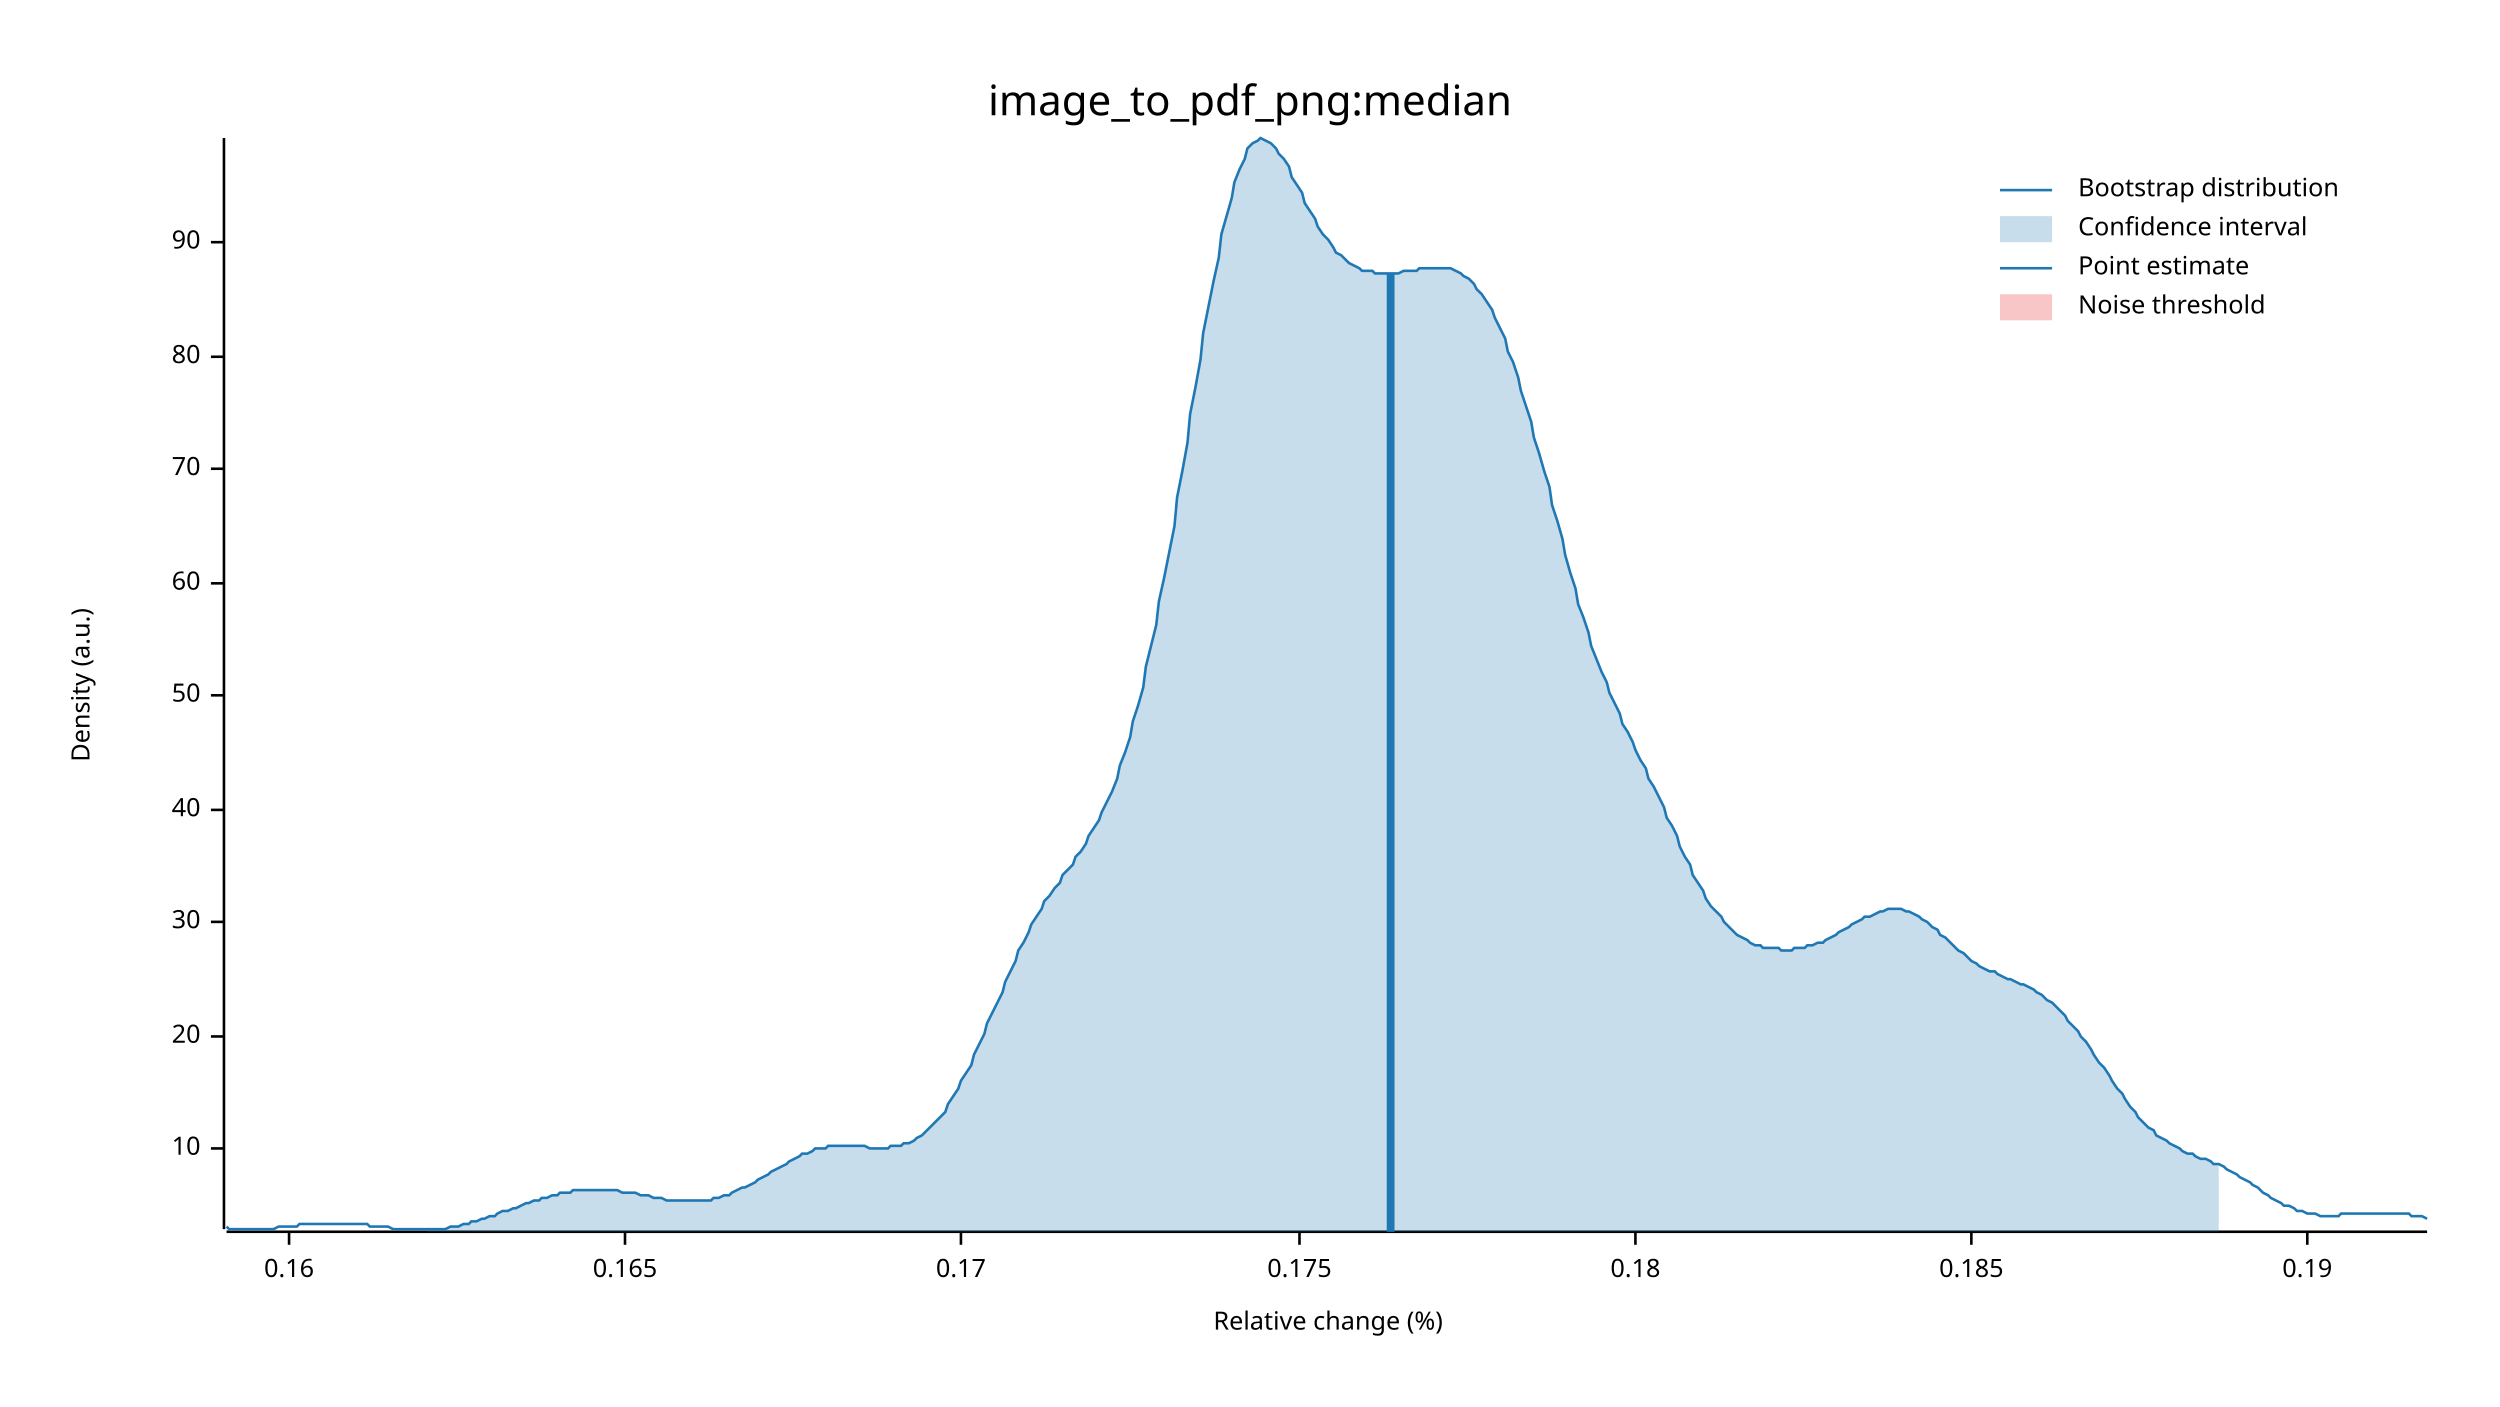
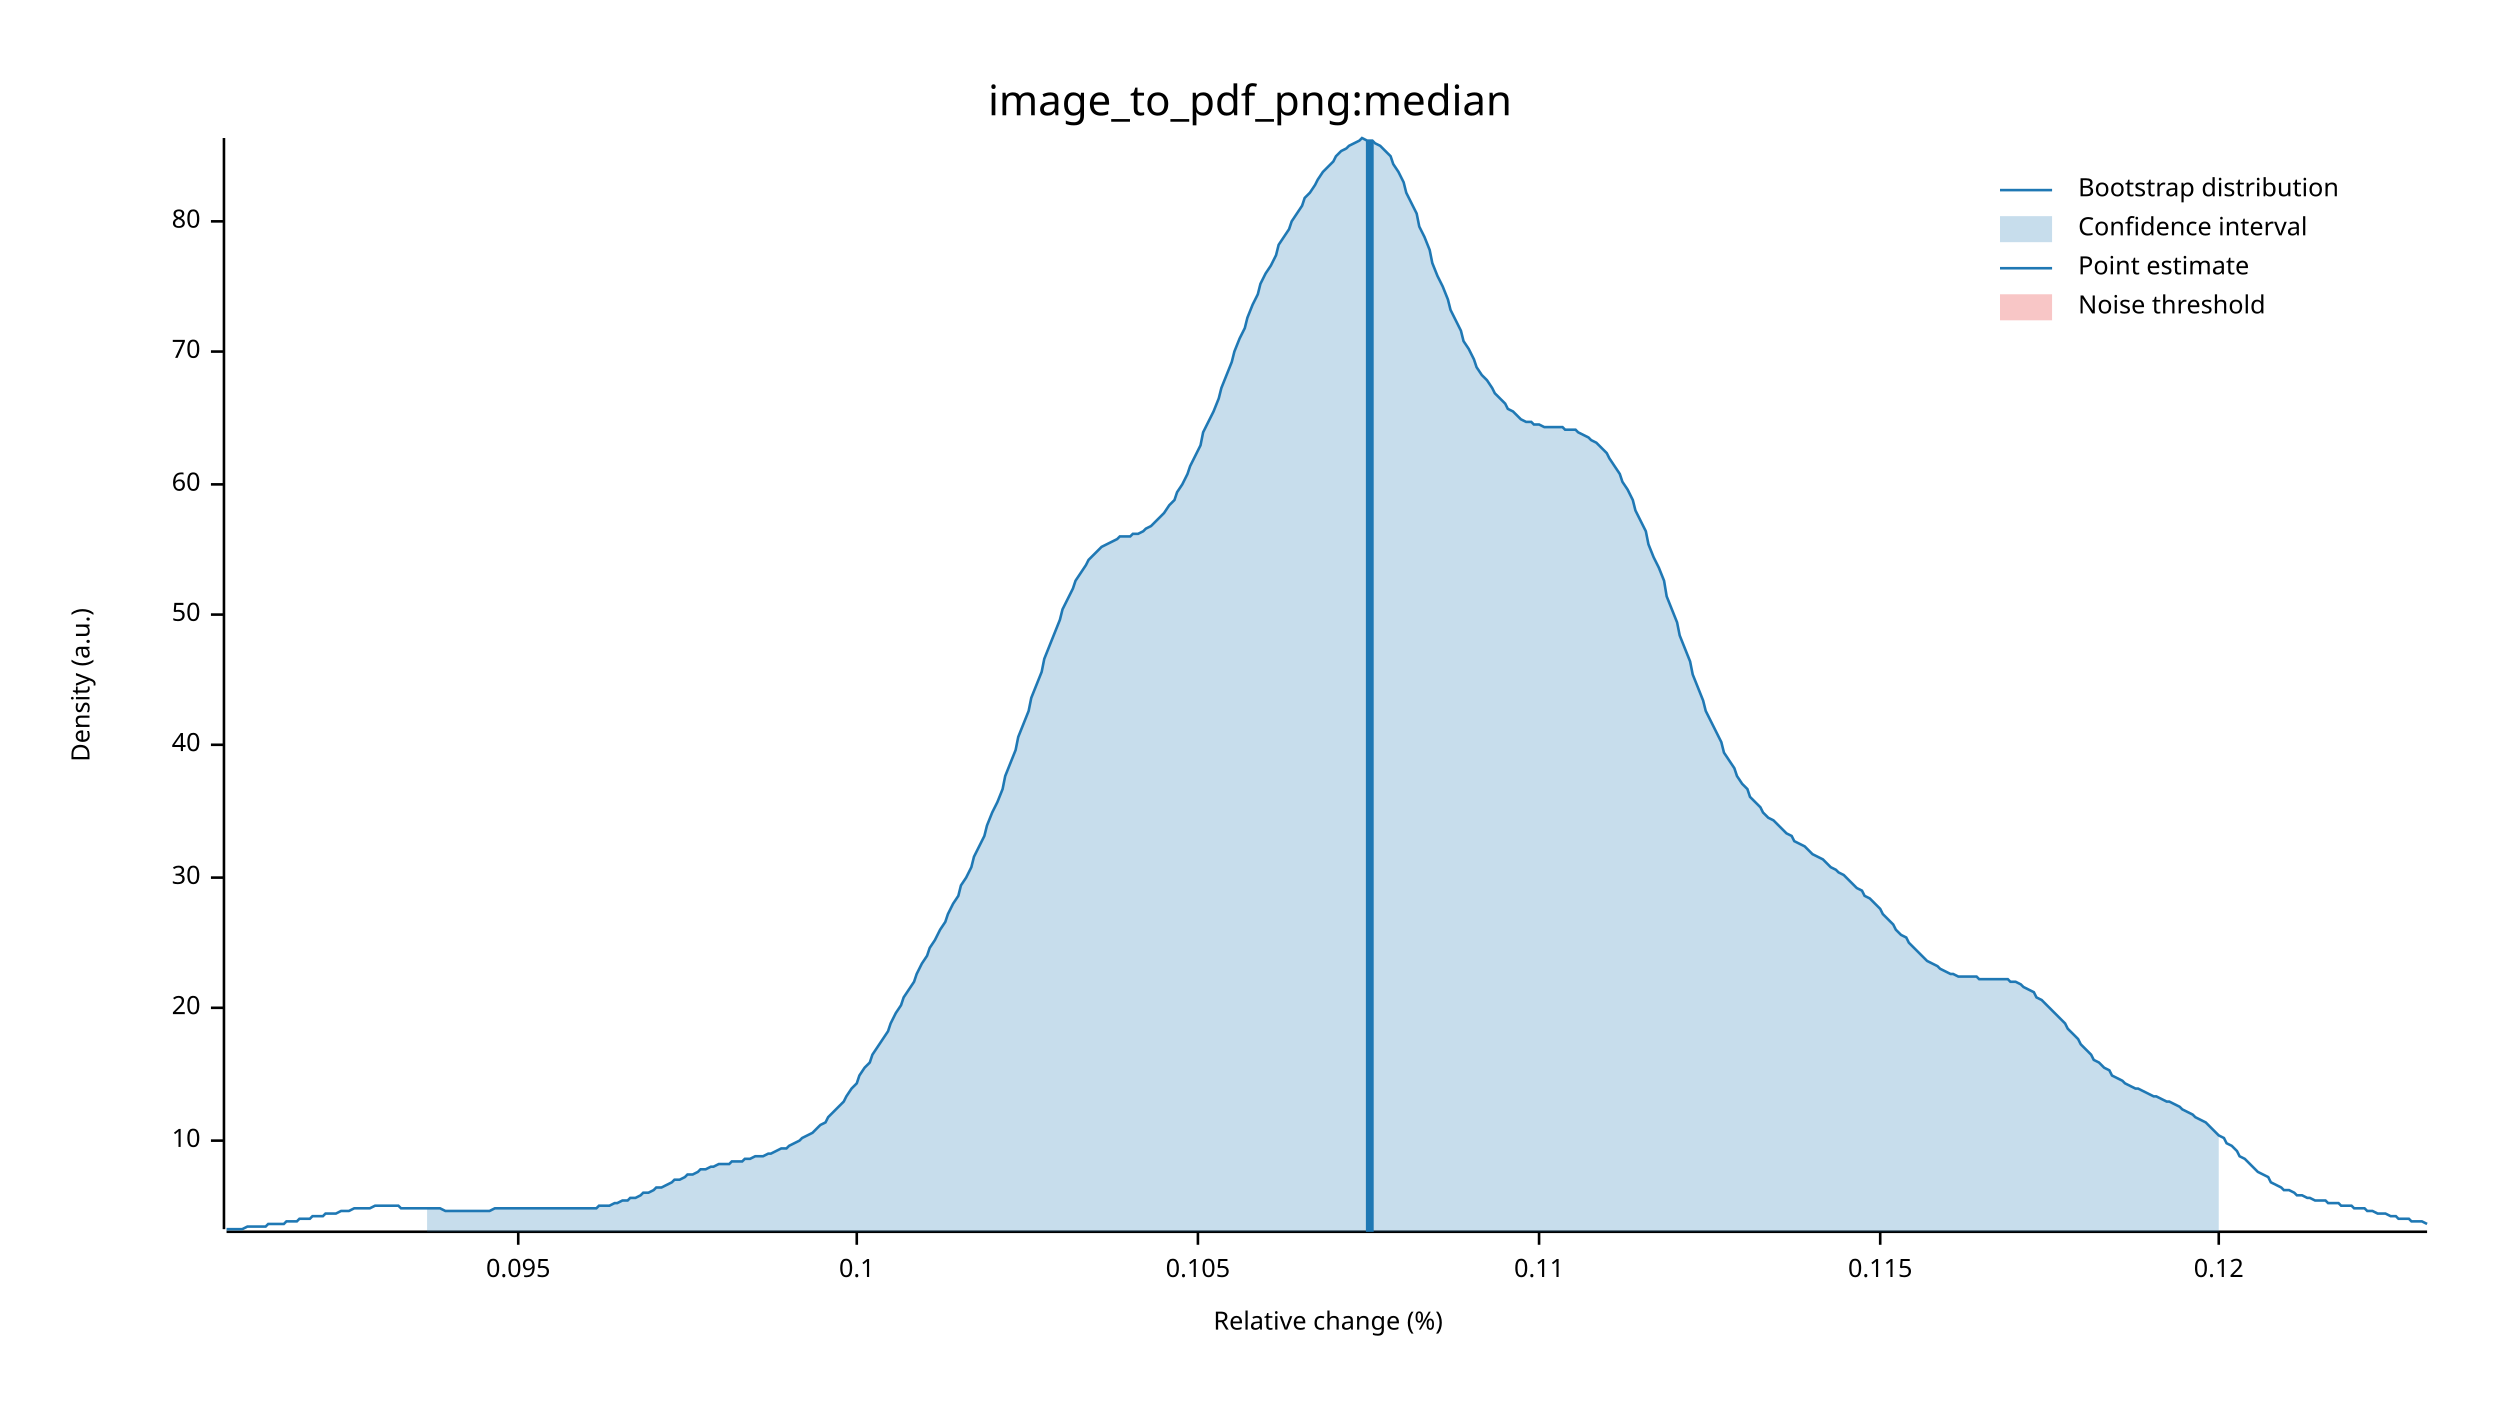
<svg xmlns="http://www.w3.org/2000/svg" width="960" height="540" viewBox="0 0 960 540">
  <text x="480" y="32" dy="0.76em" text-anchor="middle" font-family="sans-serif" font-size="16.129" opacity="1" fill="#000000">
image_to_pdf_png:median
</text>
  <text x="27" y="263" dy="0.76em" text-anchor="middle" font-family="sans-serif" font-size="9.677" opacity="1" fill="#000000" transform="rotate(270, 27, 263)">
Density (a.u.)
</text>
  <text x="510" y="513" dy="-0.5ex" text-anchor="middle" font-family="sans-serif" font-size="9.677" opacity="1" fill="#000000">
Relative change (%)
</text>
  <polyline fill="none" opacity="1" stroke="#000000" stroke-width="1" points="86,53 86,472 " />
-   <text x="77" y="441" dy="0.5ex" text-anchor="end" font-family="sans-serif" font-size="9.677" opacity="1" fill="#000000">
+   <text x="77" y="438" dy="0.5ex" text-anchor="end" font-family="sans-serif" font-size="9.677" opacity="1" fill="#000000">
10
</text>
-   <polyline fill="none" opacity="1" stroke="#000000" stroke-width="1" points="81,441 86,441 " />
-   <text x="77" y="398" dy="0.5ex" text-anchor="end" font-family="sans-serif" font-size="9.677" opacity="1" fill="#000000">
+   <polyline fill="none" opacity="1" stroke="#000000" stroke-width="1" points="81,438 86,438 " />
+   <text x="77" y="387" dy="0.5ex" text-anchor="end" font-family="sans-serif" font-size="9.677" opacity="1" fill="#000000">
20
</text>
-   <polyline fill="none" opacity="1" stroke="#000000" stroke-width="1" points="81,398 86,398 " />
-   <text x="77" y="354" dy="0.5ex" text-anchor="end" font-family="sans-serif" font-size="9.677" opacity="1" fill="#000000">
+   <polyline fill="none" opacity="1" stroke="#000000" stroke-width="1" points="81,387 86,387 " />
+   <text x="77" y="337" dy="0.5ex" text-anchor="end" font-family="sans-serif" font-size="9.677" opacity="1" fill="#000000">
30
</text>
-   <polyline fill="none" opacity="1" stroke="#000000" stroke-width="1" points="81,354 86,354 " />
-   <text x="77" y="311" dy="0.5ex" text-anchor="end" font-family="sans-serif" font-size="9.677" opacity="1" fill="#000000">
+   <polyline fill="none" opacity="1" stroke="#000000" stroke-width="1" points="81,337 86,337 " />
+   <text x="77" y="286" dy="0.5ex" text-anchor="end" font-family="sans-serif" font-size="9.677" opacity="1" fill="#000000">
40
</text>
-   <polyline fill="none" opacity="1" stroke="#000000" stroke-width="1" points="81,311 86,311 " />
-   <text x="77" y="267" dy="0.5ex" text-anchor="end" font-family="sans-serif" font-size="9.677" opacity="1" fill="#000000">
+   <polyline fill="none" opacity="1" stroke="#000000" stroke-width="1" points="81,286 86,286 " />
+   <text x="77" y="236" dy="0.5ex" text-anchor="end" font-family="sans-serif" font-size="9.677" opacity="1" fill="#000000">
50
</text>
-   <polyline fill="none" opacity="1" stroke="#000000" stroke-width="1" points="81,267 86,267 " />
-   <text x="77" y="224" dy="0.5ex" text-anchor="end" font-family="sans-serif" font-size="9.677" opacity="1" fill="#000000">
+   <polyline fill="none" opacity="1" stroke="#000000" stroke-width="1" points="81,236 86,236 " />
+   <text x="77" y="186" dy="0.5ex" text-anchor="end" font-family="sans-serif" font-size="9.677" opacity="1" fill="#000000">
60
</text>
-   <polyline fill="none" opacity="1" stroke="#000000" stroke-width="1" points="81,224 86,224 " />
-   <text x="77" y="180" dy="0.5ex" text-anchor="end" font-family="sans-serif" font-size="9.677" opacity="1" fill="#000000">
+   <polyline fill="none" opacity="1" stroke="#000000" stroke-width="1" points="81,186 86,186 " />
+   <text x="77" y="135" dy="0.5ex" text-anchor="end" font-family="sans-serif" font-size="9.677" opacity="1" fill="#000000">
70
</text>
-   <polyline fill="none" opacity="1" stroke="#000000" stroke-width="1" points="81,180 86,180 " />
-   <text x="77" y="137" dy="0.5ex" text-anchor="end" font-family="sans-serif" font-size="9.677" opacity="1" fill="#000000">
+   <polyline fill="none" opacity="1" stroke="#000000" stroke-width="1" points="81,135 86,135 " />
+   <text x="77" y="85" dy="0.5ex" text-anchor="end" font-family="sans-serif" font-size="9.677" opacity="1" fill="#000000">
80
</text>
-   <polyline fill="none" opacity="1" stroke="#000000" stroke-width="1" points="81,137 86,137 " />
-   <text x="77" y="93" dy="0.5ex" text-anchor="end" font-family="sans-serif" font-size="9.677" opacity="1" fill="#000000">
- 90
+   <polyline fill="none" opacity="1" stroke="#000000" stroke-width="1" points="81,85 86,85 " />
+   <polyline fill="none" opacity="1" stroke="#000000" stroke-width="1" points="87,473 932,473 " />
+   <text x="199" y="483" dy="0.76em" text-anchor="middle" font-family="sans-serif" font-size="9.677" opacity="1" fill="#000000">
+ 0.095
</text>
-   <polyline fill="none" opacity="1" stroke="#000000" stroke-width="1" points="81,93 86,93 " />
-   <polyline fill="none" opacity="1" stroke="#000000" stroke-width="1" points="87,473 932,473 " />
-   <text x="111" y="483" dy="0.76em" text-anchor="middle" font-family="sans-serif" font-size="9.677" opacity="1" fill="#000000">
- 0.16
+   <polyline fill="none" opacity="1" stroke="#000000" stroke-width="1" points="199,473 199,478 " />
+   <text x="329" y="483" dy="0.76em" text-anchor="middle" font-family="sans-serif" font-size="9.677" opacity="1" fill="#000000">
+ 0.1
</text>
-   <polyline fill="none" opacity="1" stroke="#000000" stroke-width="1" points="111,473 111,478 " />
-   <text x="240" y="483" dy="0.76em" text-anchor="middle" font-family="sans-serif" font-size="9.677" opacity="1" fill="#000000">
- 0.165
+   <polyline fill="none" opacity="1" stroke="#000000" stroke-width="1" points="329,473 329,478 " />
+   <text x="460" y="483" dy="0.76em" text-anchor="middle" font-family="sans-serif" font-size="9.677" opacity="1" fill="#000000">
+ 0.105
</text>
-   <polyline fill="none" opacity="1" stroke="#000000" stroke-width="1" points="240,473 240,478 " />
-   <text x="369" y="483" dy="0.76em" text-anchor="middle" font-family="sans-serif" font-size="9.677" opacity="1" fill="#000000">
- 0.17
+   <polyline fill="none" opacity="1" stroke="#000000" stroke-width="1" points="460,473 460,478 " />
+   <text x="591" y="483" dy="0.76em" text-anchor="middle" font-family="sans-serif" font-size="9.677" opacity="1" fill="#000000">
+ 0.11
</text>
-   <polyline fill="none" opacity="1" stroke="#000000" stroke-width="1" points="369,473 369,478 " />
-   <text x="499" y="483" dy="0.76em" text-anchor="middle" font-family="sans-serif" font-size="9.677" opacity="1" fill="#000000">
- 0.175
+   <polyline fill="none" opacity="1" stroke="#000000" stroke-width="1" points="591,473 591,478 " />
+   <text x="722" y="483" dy="0.76em" text-anchor="middle" font-family="sans-serif" font-size="9.677" opacity="1" fill="#000000">
+ 0.115
</text>
-   <polyline fill="none" opacity="1" stroke="#000000" stroke-width="1" points="499,473 499,478 " />
-   <text x="628" y="483" dy="0.76em" text-anchor="middle" font-family="sans-serif" font-size="9.677" opacity="1" fill="#000000">
- 0.18
+   <polyline fill="none" opacity="1" stroke="#000000" stroke-width="1" points="722,473 722,478 " />
+   <text x="852" y="483" dy="0.76em" text-anchor="middle" font-family="sans-serif" font-size="9.677" opacity="1" fill="#000000">
+ 0.12
</text>
-   <polyline fill="none" opacity="1" stroke="#000000" stroke-width="1" points="628,473 628,478 " />
-   <text x="757" y="483" dy="0.76em" text-anchor="middle" font-family="sans-serif" font-size="9.677" opacity="1" fill="#000000">
- 0.185
- </text>
-   <polyline fill="none" opacity="1" stroke="#000000" stroke-width="1" points="757,473 757,478 " />
-   <text x="886" y="483" dy="0.76em" text-anchor="middle" font-family="sans-serif" font-size="9.677" opacity="1" fill="#000000">
- 0.19
- </text>
-   <polyline fill="none" opacity="1" stroke="#000000" stroke-width="1" points="886,473 886,478 " />
-   <polyline fill="none" opacity="1" stroke="#1F78B4" stroke-width="1" points="87,471 88,472 90,472 92,472 93,472 95,472 97,472 98,472 100,472 102,472 103,472 105,472 107,471 109,471 110,471 112,471 114,471 115,470 117,470 119,470 120,470 122,470 124,470 125,470 127,470 129,470 131,470 132,470 134,470 136,470 137,470 139,470 141,470 142,471 144,471 146,471 147,471 149,471 151,472 153,472 154,472 156,472 158,472 159,472 161,472 163,472 164,472 166,472 168,472 169,472 171,472 173,471 175,471 176,471 178,470 180,470 181,469 183,469 185,468 186,468 188,467 190,467 191,466 193,465 195,465 197,464 198,464 200,463 202,462 203,462 205,461 207,461 208,460 210,460 212,459 214,459 215,458 217,458 219,458 220,457 222,457 224,457 225,457 227,457 229,457 230,457 232,457 234,457 236,457 237,457 239,458 241,458 242,458 244,458 246,459 247,459 249,459 251,460 252,460 254,460 256,461 258,461 259,461 261,461 263,461 264,461 266,461 268,461 269,461 271,461 273,461 274,460 276,460 278,459 280,459 281,458 283,457 285,456 286,456 288,455 290,454 291,453 293,452 295,451 296,450 298,449 300,448 302,447 303,446 305,445 307,444 308,443 310,443 312,442 313,441 315,441 317,441 318,440 320,440 322,440 324,440 325,440 327,440 329,440 330,440 332,440 334,441 335,441 337,441 339,441 341,441 342,440 344,440 346,440 347,439 349,439 351,438 352,437 354,436 356,434 357,433 359,431 361,429 363,427 364,424 366,421 368,418 369,415 371,412 373,409 374,405 376,401 378,397 379,393 381,389 383,385 385,381 386,377 388,373 390,369 391,365 393,362 395,358 396,355 398,352 400,349 401,346 403,344 405,341 407,339 408,336 410,334 412,332 413,329 415,327 417,324 418,321 420,318 422,315 423,312 425,308 427,304 429,299 430,294 432,289 434,283 435,277 437,271 439,264 440,256 442,248 444,240 445,231 447,222 449,212 451,202 452,191 454,181 456,170 457,159 459,149 461,138 462,128 464,118 466,108 468,99 469,90 471,83 473,76 474,70 476,65 478,61 479,57 481,55 483,54 484,53 486,54 488,55 490,57 491,59 493,61 495,64 496,68 498,71 500,74 501,78 503,81 505,84 506,87 508,90 510,92 512,95 513,97 515,98 517,100 518,101 520,102 522,103 523,104 525,104 527,104 528,105 530,105 532,105 534,105 535,105 537,105 539,104 540,104 542,104 544,104 545,103 547,103 549,103 550,103 552,103 554,103 556,103 557,103 559,104 561,105 562,106 564,107 566,109 567,111 569,113 571,116 573,119 574,122 576,126 578,130 579,135 581,139 583,145 584,150 586,156 588,162 589,168 591,174 593,181 595,187 596,194 598,200 600,207 601,213 603,220 605,226 606,232 608,237 610,243 611,248 613,253 615,258 617,262 618,266 620,270 622,274 623,278 625,281 627,285 628,288 630,292 632,295 633,299 635,302 637,306 639,310 640,314 642,317 644,321 645,325 647,329 649,332 650,336 652,339 654,342 655,345 657,348 659,350 661,352 662,354 664,356 666,358 667,359 669,360 671,361 672,362 674,363 676,363 677,364 679,364 681,364 683,364 684,365 686,365 688,365 689,364 691,364 693,364 694,363 696,363 698,362 700,362 701,361 703,360 705,359 706,358 708,357 710,356 711,355 713,354 715,353 716,352 718,352 720,351 722,350 723,350 725,349 727,349 728,349 730,349 732,350 733,350 735,351 737,352 738,353 740,354 742,356 744,357 745,359 747,360 749,362 750,363 752,365 754,366 755,367 757,369 759,370 760,371 762,372 764,373 766,373 767,374 769,375 771,376 772,376 774,377 776,378 777,378 779,379 781,380 782,381 784,382 786,384 788,385 789,386 791,388 793,390 794,392 796,394 798,396 799,398 801,400 803,403 804,405 806,408 808,410 810,413 811,415 813,418 815,420 816,422 818,425 820,427 821,429 823,431 825,433 827,434 828,436 830,437 832,438 833,439 835,440 837,441 838,442 840,443 842,443 843,444 845,445 847,445 849,446 850,447 852,447 854,448 855,449 857,450 859,451 860,452 862,453 864,454 865,455 867,456 869,458 871,459 872,460 874,461 876,462 877,463 879,463 881,464 882,465 884,465 886,466 887,466 889,466 891,467 893,467 894,467 896,467 898,467 899,466 901,466 903,466 904,466 906,466 908,466 909,466 911,466 913,466 915,466 916,466 918,466 920,466 921,466 923,466 925,466 926,467 928,467 930,467 932,468 " />
-   <polygon opacity="0.25" fill="#1F78B4" points="164,472 166,472 168,472 169,472 171,472 173,471 175,471 176,471 178,470 180,470 181,469 183,469 185,468 186,468 188,467 190,467 191,466 193,465 195,465 197,464 198,464 200,463 202,462 203,462 205,461 207,461 208,460 210,460 212,459 214,459 215,458 217,458 219,458 220,457 222,457 224,457 225,457 227,457 229,457 230,457 232,457 234,457 236,457 237,457 239,458 241,458 242,458 244,458 246,459 247,459 249,459 251,460 252,460 254,460 256,461 258,461 259,461 261,461 263,461 264,461 266,461 268,461 269,461 271,461 273,461 274,460 276,460 278,459 280,459 281,458 283,457 285,456 286,456 288,455 290,454 291,453 293,452 295,451 296,450 298,449 300,448 302,447 303,446 305,445 307,444 308,443 310,443 312,442 313,441 315,441 317,441 318,440 320,440 322,440 324,440 325,440 327,440 329,440 330,440 332,440 334,441 335,441 337,441 339,441 341,441 342,440 344,440 346,440 347,439 349,439 351,438 352,437 354,436 356,434 357,433 359,431 361,429 363,427 364,424 366,421 368,418 369,415 371,412 373,409 374,405 376,401 378,397 379,393 381,389 383,385 385,381 386,377 388,373 390,369 391,365 393,362 395,358 396,355 398,352 400,349 401,346 403,344 405,341 407,339 408,336 410,334 412,332 413,329 415,327 417,324 418,321 420,318 422,315 423,312 425,308 427,304 429,299 430,294 432,289 434,283 435,277 437,271 439,264 440,256 442,248 444,240 445,231 447,222 449,212 451,202 452,191 454,181 456,170 457,159 459,149 461,138 462,128 464,118 466,108 468,99 469,90 471,83 473,76 474,70 476,65 478,61 479,57 481,55 483,54 484,53 486,54 488,55 490,57 491,59 493,61 495,64 496,68 498,71 500,74 501,78 503,81 505,84 506,87 508,90 510,92 512,95 513,97 515,98 517,100 518,101 520,102 522,103 523,104 525,104 527,104 528,105 530,105 532,105 534,105 535,105 537,105 539,104 540,104 542,104 544,104 545,103 547,103 549,103 550,103 552,103 554,103 556,103 557,103 559,104 561,105 562,106 564,107 566,109 567,111 569,113 571,116 573,119 574,122 576,126 578,130 579,135 581,139 583,145 584,150 586,156 588,162 589,168 591,174 593,181 595,187 596,194 598,200 600,207 601,213 603,220 605,226 606,232 608,237 610,243 611,248 613,253 615,258 617,262 618,266 620,270 622,274 623,278 625,281 627,285 628,288 630,292 632,295 633,299 635,302 637,306 639,310 640,314 642,317 644,321 645,325 647,329 649,332 650,336 652,339 654,342 655,345 657,348 659,350 661,352 662,354 664,356 666,358 667,359 669,360 671,361 672,362 674,363 676,363 677,364 679,364 681,364 683,364 684,365 686,365 688,365 689,364 691,364 693,364 694,363 696,363 698,362 700,362 701,361 703,360 705,359 706,358 708,357 710,356 711,355 713,354 715,353 716,352 718,352 720,351 722,350 723,350 725,349 727,349 728,349 730,349 732,350 733,350 735,351 737,352 738,353 740,354 742,356 744,357 745,359 747,360 749,362 750,363 752,365 754,366 755,367 757,369 759,370 760,371 762,372 764,373 766,373 767,374 769,375 771,376 772,376 774,377 776,378 777,378 779,379 781,380 782,381 784,382 786,384 788,385 789,386 791,388 793,390 794,392 796,394 798,396 799,398 801,400 803,403 804,405 806,408 808,410 810,413 811,415 813,418 815,420 816,422 818,425 820,427 821,429 823,431 825,433 827,434 828,436 830,437 832,438 833,439 835,440 837,441 838,442 840,443 842,443 843,444 845,445 847,445 849,446 850,447 852,447 852,473 164,473 " />
-   <polyline fill="none" opacity="1" stroke="#1F78B4" stroke-width="3" points="534,473 534,105 " />
+   <polyline fill="none" opacity="1" stroke="#000000" stroke-width="1" points="852,473 852,478 " />
+   <polyline fill="none" opacity="1" stroke="#1F78B4" stroke-width="1" points="87,472 88,472 90,472 92,472 93,472 95,471 97,471 98,471 100,471 102,471 103,470 105,470 107,470 109,470 110,469 112,469 114,469 115,468 117,468 119,468 120,467 122,467 124,467 125,466 127,466 129,466 131,465 132,465 134,465 136,464 137,464 139,464 141,464 142,464 144,463 146,463 147,463 149,463 151,463 153,463 154,464 156,464 158,464 159,464 161,464 163,464 164,464 166,464 168,464 169,464 171,465 173,465 175,465 176,465 178,465 180,465 181,465 183,465 185,465 186,465 188,465 190,464 191,464 193,464 195,464 197,464 198,464 200,464 202,464 203,464 205,464 207,464 208,464 210,464 212,464 214,464 215,464 217,464 219,464 220,464 222,464 224,464 225,464 227,464 229,464 230,463 232,463 234,463 236,462 237,462 239,461 241,461 242,460 244,460 246,459 247,458 249,458 251,457 252,456 254,456 256,455 258,454 259,453 261,453 263,452 264,451 266,451 268,450 269,449 271,449 273,448 274,448 276,447 278,447 280,447 281,446 283,446 285,446 286,445 288,445 290,444 291,444 293,444 295,443 296,443 298,442 300,441 302,441 303,440 305,439 307,438 308,437 310,436 312,435 313,434 315,432 317,431 318,429 320,427 322,425 324,423 325,421 327,418 329,416 330,413 332,410 334,408 335,405 337,402 339,399 341,396 342,393 344,389 346,386 347,383 349,380 351,377 352,374 354,370 356,367 357,364 359,361 361,357 363,354 364,351 366,347 368,344 369,340 371,337 373,333 374,329 376,325 378,321 379,317 381,312 383,308 385,303 386,298 388,293 390,288 391,283 393,278 395,273 396,268 398,263 400,258 401,253 403,248 405,243 407,238 408,234 410,230 412,226 413,223 415,220 417,217 418,215 420,213 422,211 423,210 425,209 427,208 429,207 430,206 432,206 434,206 435,205 437,205 439,204 440,203 442,202 444,200 445,199 447,197 449,194 451,192 452,189 454,186 456,182 457,179 459,175 461,171 462,166 464,162 466,158 468,153 469,149 471,144 473,139 474,135 476,130 478,126 479,122 481,117 483,113 484,109 486,105 488,102 490,98 491,94 493,91 495,88 496,85 498,82 500,79 501,76 503,74 505,71 506,69 508,66 510,64 512,62 513,60 515,58 517,57 518,56 520,55 522,54 523,53 525,54 527,54 528,55 530,56 532,58 534,60 535,63 537,66 539,70 540,74 542,78 544,82 545,87 547,91 549,96 550,101 552,106 554,110 556,115 557,119 559,123 561,127 562,131 564,134 566,138 567,141 569,144 571,146 573,149 574,151 576,153 578,155 579,157 581,158 583,160 584,161 586,162 588,162 589,163 591,163 593,164 595,164 596,164 598,164 600,164 601,165 603,165 605,165 606,166 608,167 610,168 611,169 613,170 615,172 617,174 618,176 620,179 622,182 623,185 625,188 627,192 628,196 630,200 632,204 633,209 635,214 637,218 639,223 640,229 642,234 644,239 645,244 647,249 649,254 650,259 652,264 654,269 655,273 657,277 659,281 661,285 662,289 664,292 666,295 667,298 669,301 671,303 672,306 674,308 676,310 677,312 679,314 681,315 683,317 684,318 686,320 688,321 689,323 691,324 693,325 694,326 696,328 698,329 700,330 701,331 703,333 705,334 706,335 708,336 710,338 711,339 713,341 715,342 716,344 718,345 720,347 722,349 723,351 725,353 727,355 728,357 730,359 732,360 733,362 735,364 737,366 738,367 740,369 742,370 744,371 745,372 747,373 749,374 750,374 752,375 754,375 755,375 757,375 759,375 760,376 762,376 764,376 766,376 767,376 769,376 771,376 772,377 774,377 776,378 777,379 779,380 781,381 782,383 784,384 786,386 788,388 789,389 791,391 793,393 794,395 796,397 798,399 799,401 801,403 803,405 804,407 806,408 808,410 810,411 811,413 813,414 815,415 816,416 818,417 820,418 821,418 823,419 825,420 827,421 828,421 830,422 832,423 833,423 835,424 837,425 838,426 840,427 842,428 843,429 845,430 847,431 849,433 850,434 852,436 854,437 855,439 857,440 859,442 860,444 862,445 864,447 865,448 867,450 869,451 871,452 872,454 874,455 876,456 877,457 879,457 881,458 882,459 884,459 886,460 887,460 889,461 891,461 893,461 894,462 896,462 898,462 899,463 901,463 903,463 904,464 906,464 908,464 909,465 911,465 913,466 915,466 916,466 918,467 920,467 921,468 923,468 925,468 926,469 928,469 930,469 932,470 " />
+   <polygon opacity="0.25" fill="#1F78B4" points="164,464 166,464 168,464 169,464 171,465 173,465 175,465 176,465 178,465 180,465 181,465 183,465 185,465 186,465 188,465 190,464 191,464 193,464 195,464 197,464 198,464 200,464 202,464 203,464 205,464 207,464 208,464 210,464 212,464 214,464 215,464 217,464 219,464 220,464 222,464 224,464 225,464 227,464 229,464 230,463 232,463 234,463 236,462 237,462 239,461 241,461 242,460 244,460 246,459 247,458 249,458 251,457 252,456 254,456 256,455 258,454 259,453 261,453 263,452 264,451 266,451 268,450 269,449 271,449 273,448 274,448 276,447 278,447 280,447 281,446 283,446 285,446 286,445 288,445 290,444 291,444 293,444 295,443 296,443 298,442 300,441 302,441 303,440 305,439 307,438 308,437 310,436 312,435 313,434 315,432 317,431 318,429 320,427 322,425 324,423 325,421 327,418 329,416 330,413 332,410 334,408 335,405 337,402 339,399 341,396 342,393 344,389 346,386 347,383 349,380 351,377 352,374 354,370 356,367 357,364 359,361 361,357 363,354 364,351 366,347 368,344 369,340 371,337 373,333 374,329 376,325 378,321 379,317 381,312 383,308 385,303 386,298 388,293 390,288 391,283 393,278 395,273 396,268 398,263 400,258 401,253 403,248 405,243 407,238 408,234 410,230 412,226 413,223 415,220 417,217 418,215 420,213 422,211 423,210 425,209 427,208 429,207 430,206 432,206 434,206 435,205 437,205 439,204 440,203 442,202 444,200 445,199 447,197 449,194 451,192 452,189 454,186 456,182 457,179 459,175 461,171 462,166 464,162 466,158 468,153 469,149 471,144 473,139 474,135 476,130 478,126 479,122 481,117 483,113 484,109 486,105 488,102 490,98 491,94 493,91 495,88 496,85 498,82 500,79 501,76 503,74 505,71 506,69 508,66 510,64 512,62 513,60 515,58 517,57 518,56 520,55 522,54 523,53 525,54 527,54 528,55 530,56 532,58 534,60 535,63 537,66 539,70 540,74 542,78 544,82 545,87 547,91 549,96 550,101 552,106 554,110 556,115 557,119 559,123 561,127 562,131 564,134 566,138 567,141 569,144 571,146 573,149 574,151 576,153 578,155 579,157 581,158 583,160 584,161 586,162 588,162 589,163 591,163 593,164 595,164 596,164 598,164 600,164 601,165 603,165 605,165 606,166 608,167 610,168 611,169 613,170 615,172 617,174 618,176 620,179 622,182 623,185 625,188 627,192 628,196 630,200 632,204 633,209 635,214 637,218 639,223 640,229 642,234 644,239 645,244 647,249 649,254 650,259 652,264 654,269 655,273 657,277 659,281 661,285 662,289 664,292 666,295 667,298 669,301 671,303 672,306 674,308 676,310 677,312 679,314 681,315 683,317 684,318 686,320 688,321 689,323 691,324 693,325 694,326 696,328 698,329 700,330 701,331 703,333 705,334 706,335 708,336 710,338 711,339 713,341 715,342 716,344 718,345 720,347 722,349 723,351 725,353 727,355 728,357 730,359 732,360 733,362 735,364 737,366 738,367 740,369 742,370 744,371 745,372 747,373 749,374 750,374 752,375 754,375 755,375 757,375 759,375 760,376 762,376 764,376 766,376 767,376 769,376 771,376 772,377 774,377 776,378 777,379 779,380 781,381 782,383 784,384 786,386 788,388 789,389 791,391 793,393 794,395 796,397 798,399 799,401 801,403 803,405 804,407 806,408 808,410 810,411 811,413 813,414 815,415 816,416 818,417 820,418 821,418 823,419 825,420 827,421 828,421 830,422 832,423 833,423 835,424 837,425 838,426 840,427 842,428 843,429 845,430 847,431 849,433 850,434 852,436 852,473 164,473 " />
+   <polyline fill="none" opacity="1" stroke="#1F78B4" stroke-width="3" points="526,473 526,54 " />
  <rect x="509" y="53" width="0" height="419" opacity="0.1" fill="#E31A1C" stroke="none" />
  <text x="798" y="68" dy="0.76em" text-anchor="start" font-family="sans-serif" font-size="9.677" opacity="1" fill="#000000">
Bootstrap distribution
</text>
  <text x="798" y="83" dy="0.76em" text-anchor="start" font-family="sans-serif" font-size="9.677" opacity="1" fill="#000000">
Confidence interval
</text>
  <text x="798" y="98" dy="0.76em" text-anchor="start" font-family="sans-serif" font-size="9.677" opacity="1" fill="#000000">
Point estimate
</text>
  <text x="798" y="113" dy="0.76em" text-anchor="start" font-family="sans-serif" font-size="9.677" opacity="1" fill="#000000">
Noise threshold
</text>
  <polyline fill="none" opacity="1" stroke="#1F78B4" stroke-width="1" points="768,73 788,73 " />
  <rect x="768" y="83" width="20" height="10" opacity="0.25" fill="#1F78B4" stroke="none" />
  <polyline fill="none" opacity="1" stroke="#1F78B4" stroke-width="1" points="768,103 788,103 " />
  <rect x="768" y="113" width="20" height="10" opacity="0.25" fill="#E31A1C" stroke="none" />
</svg>
